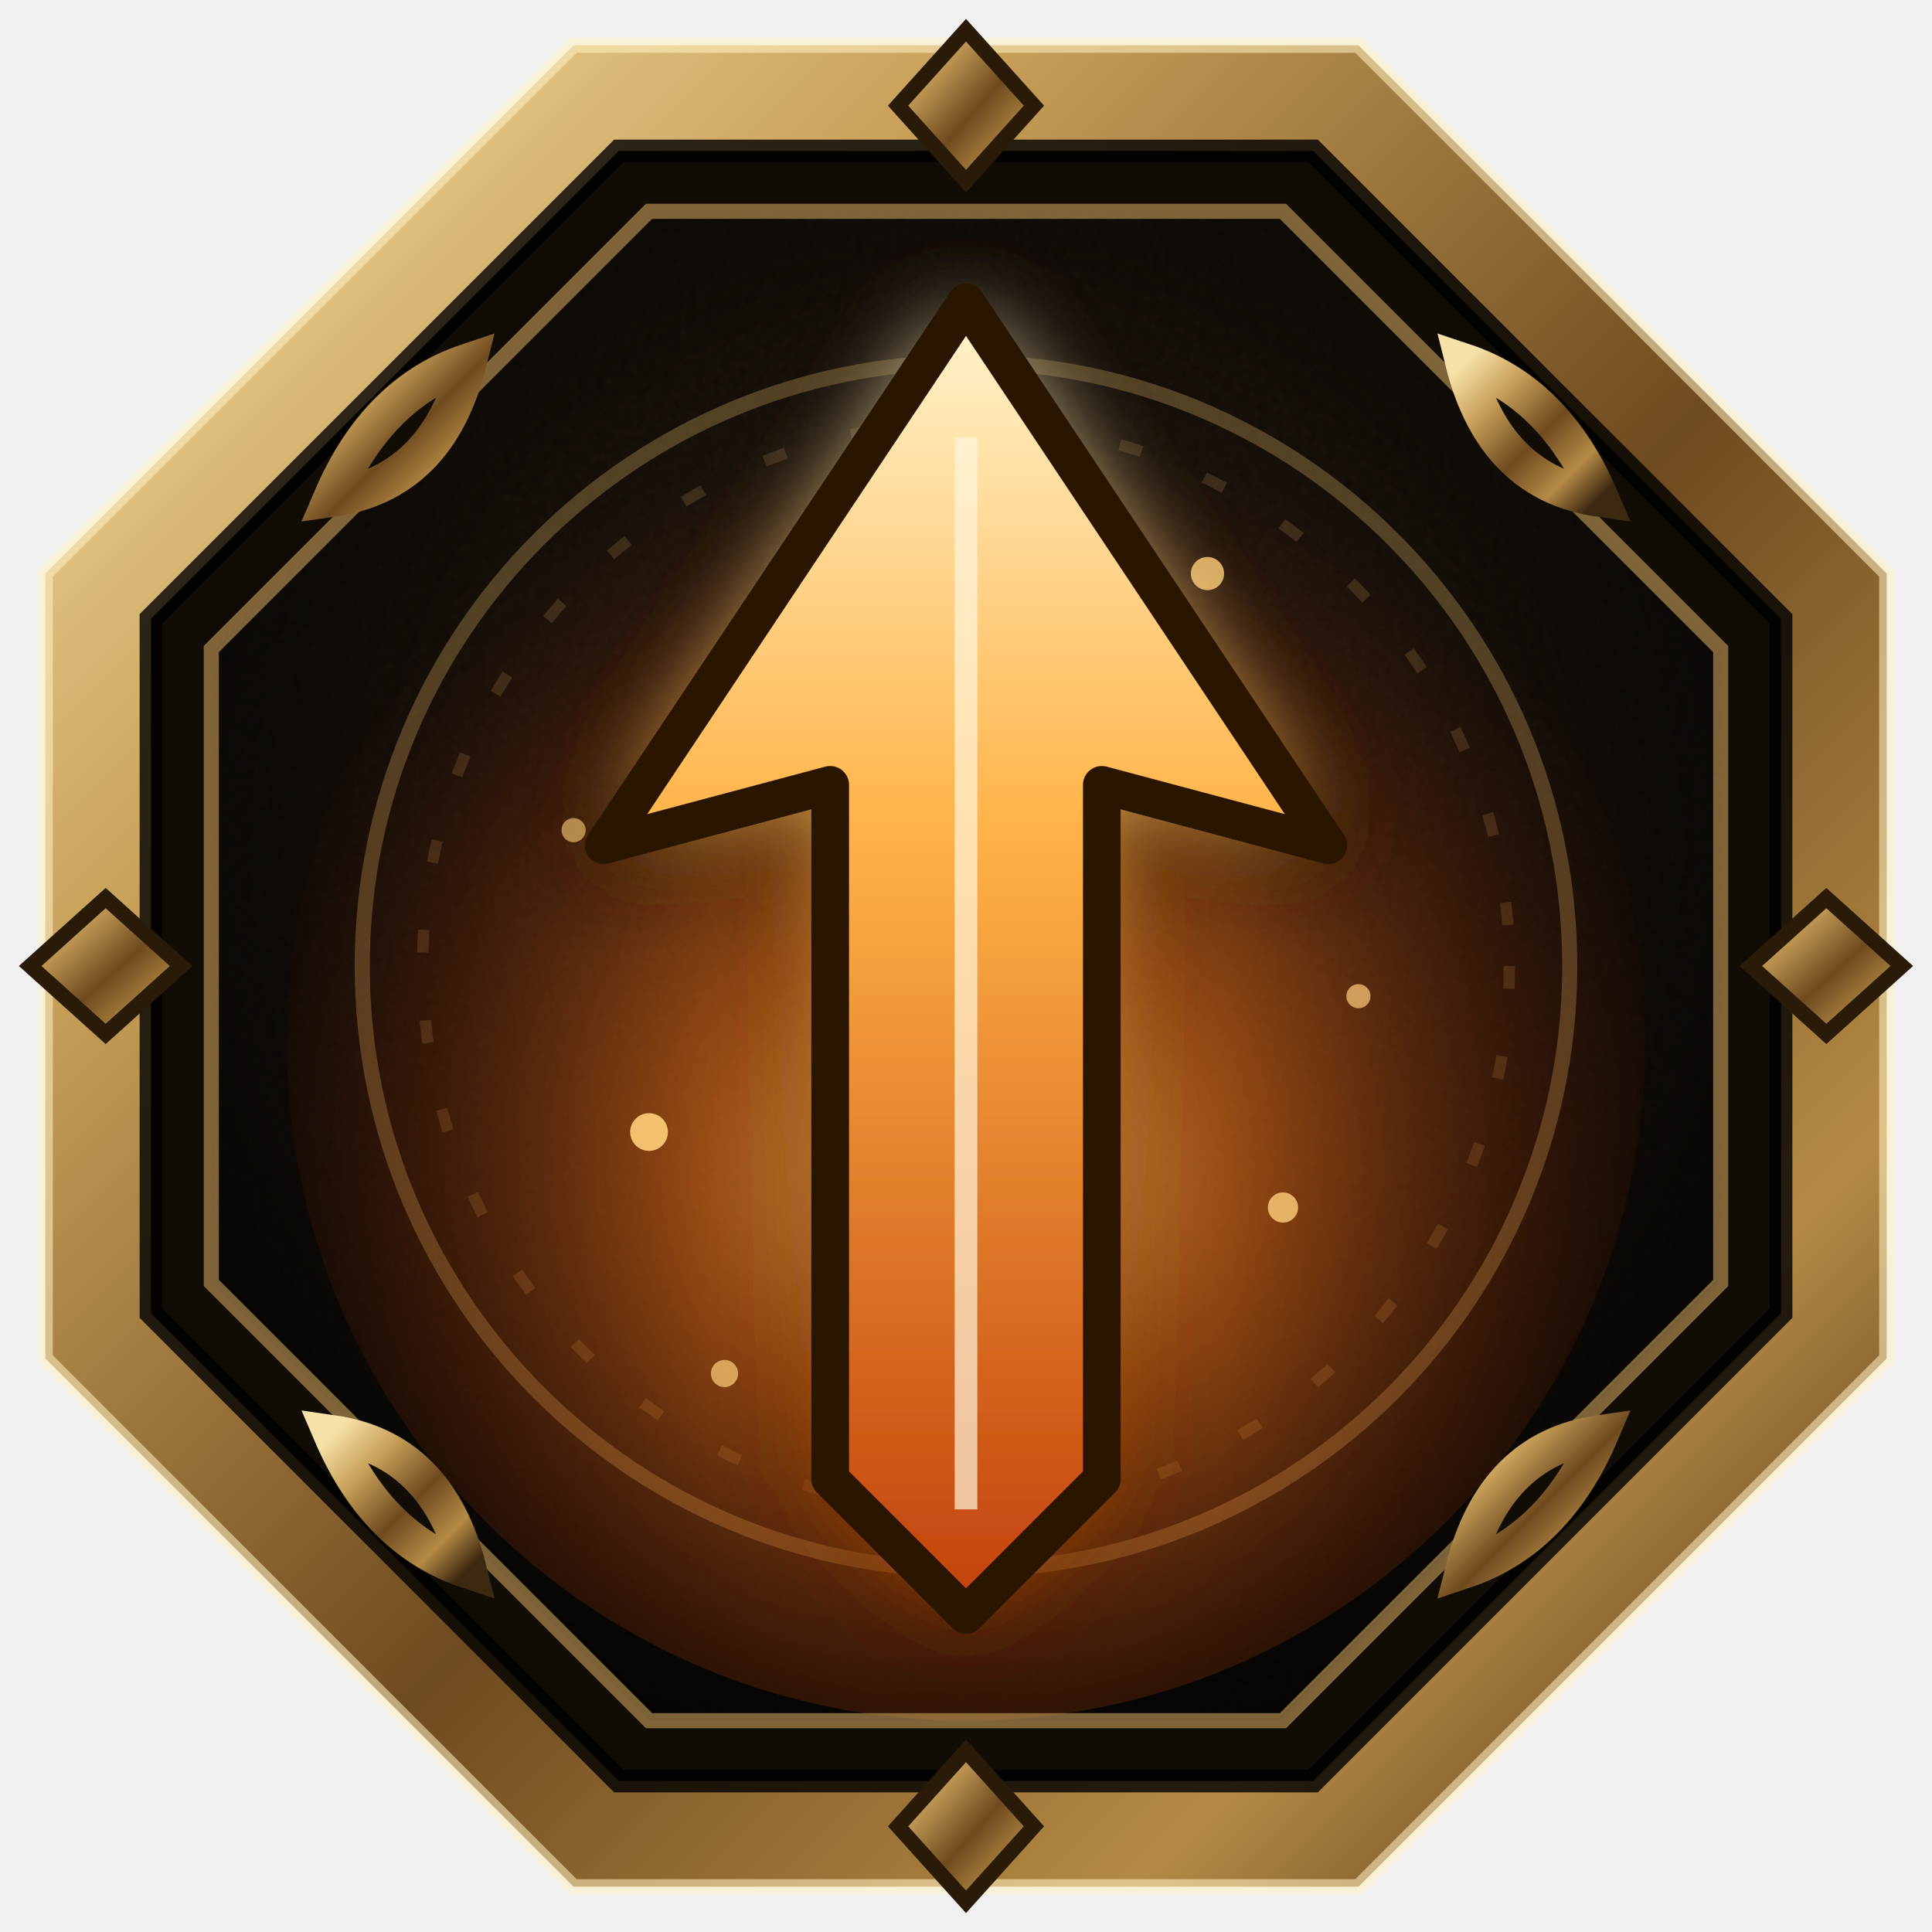
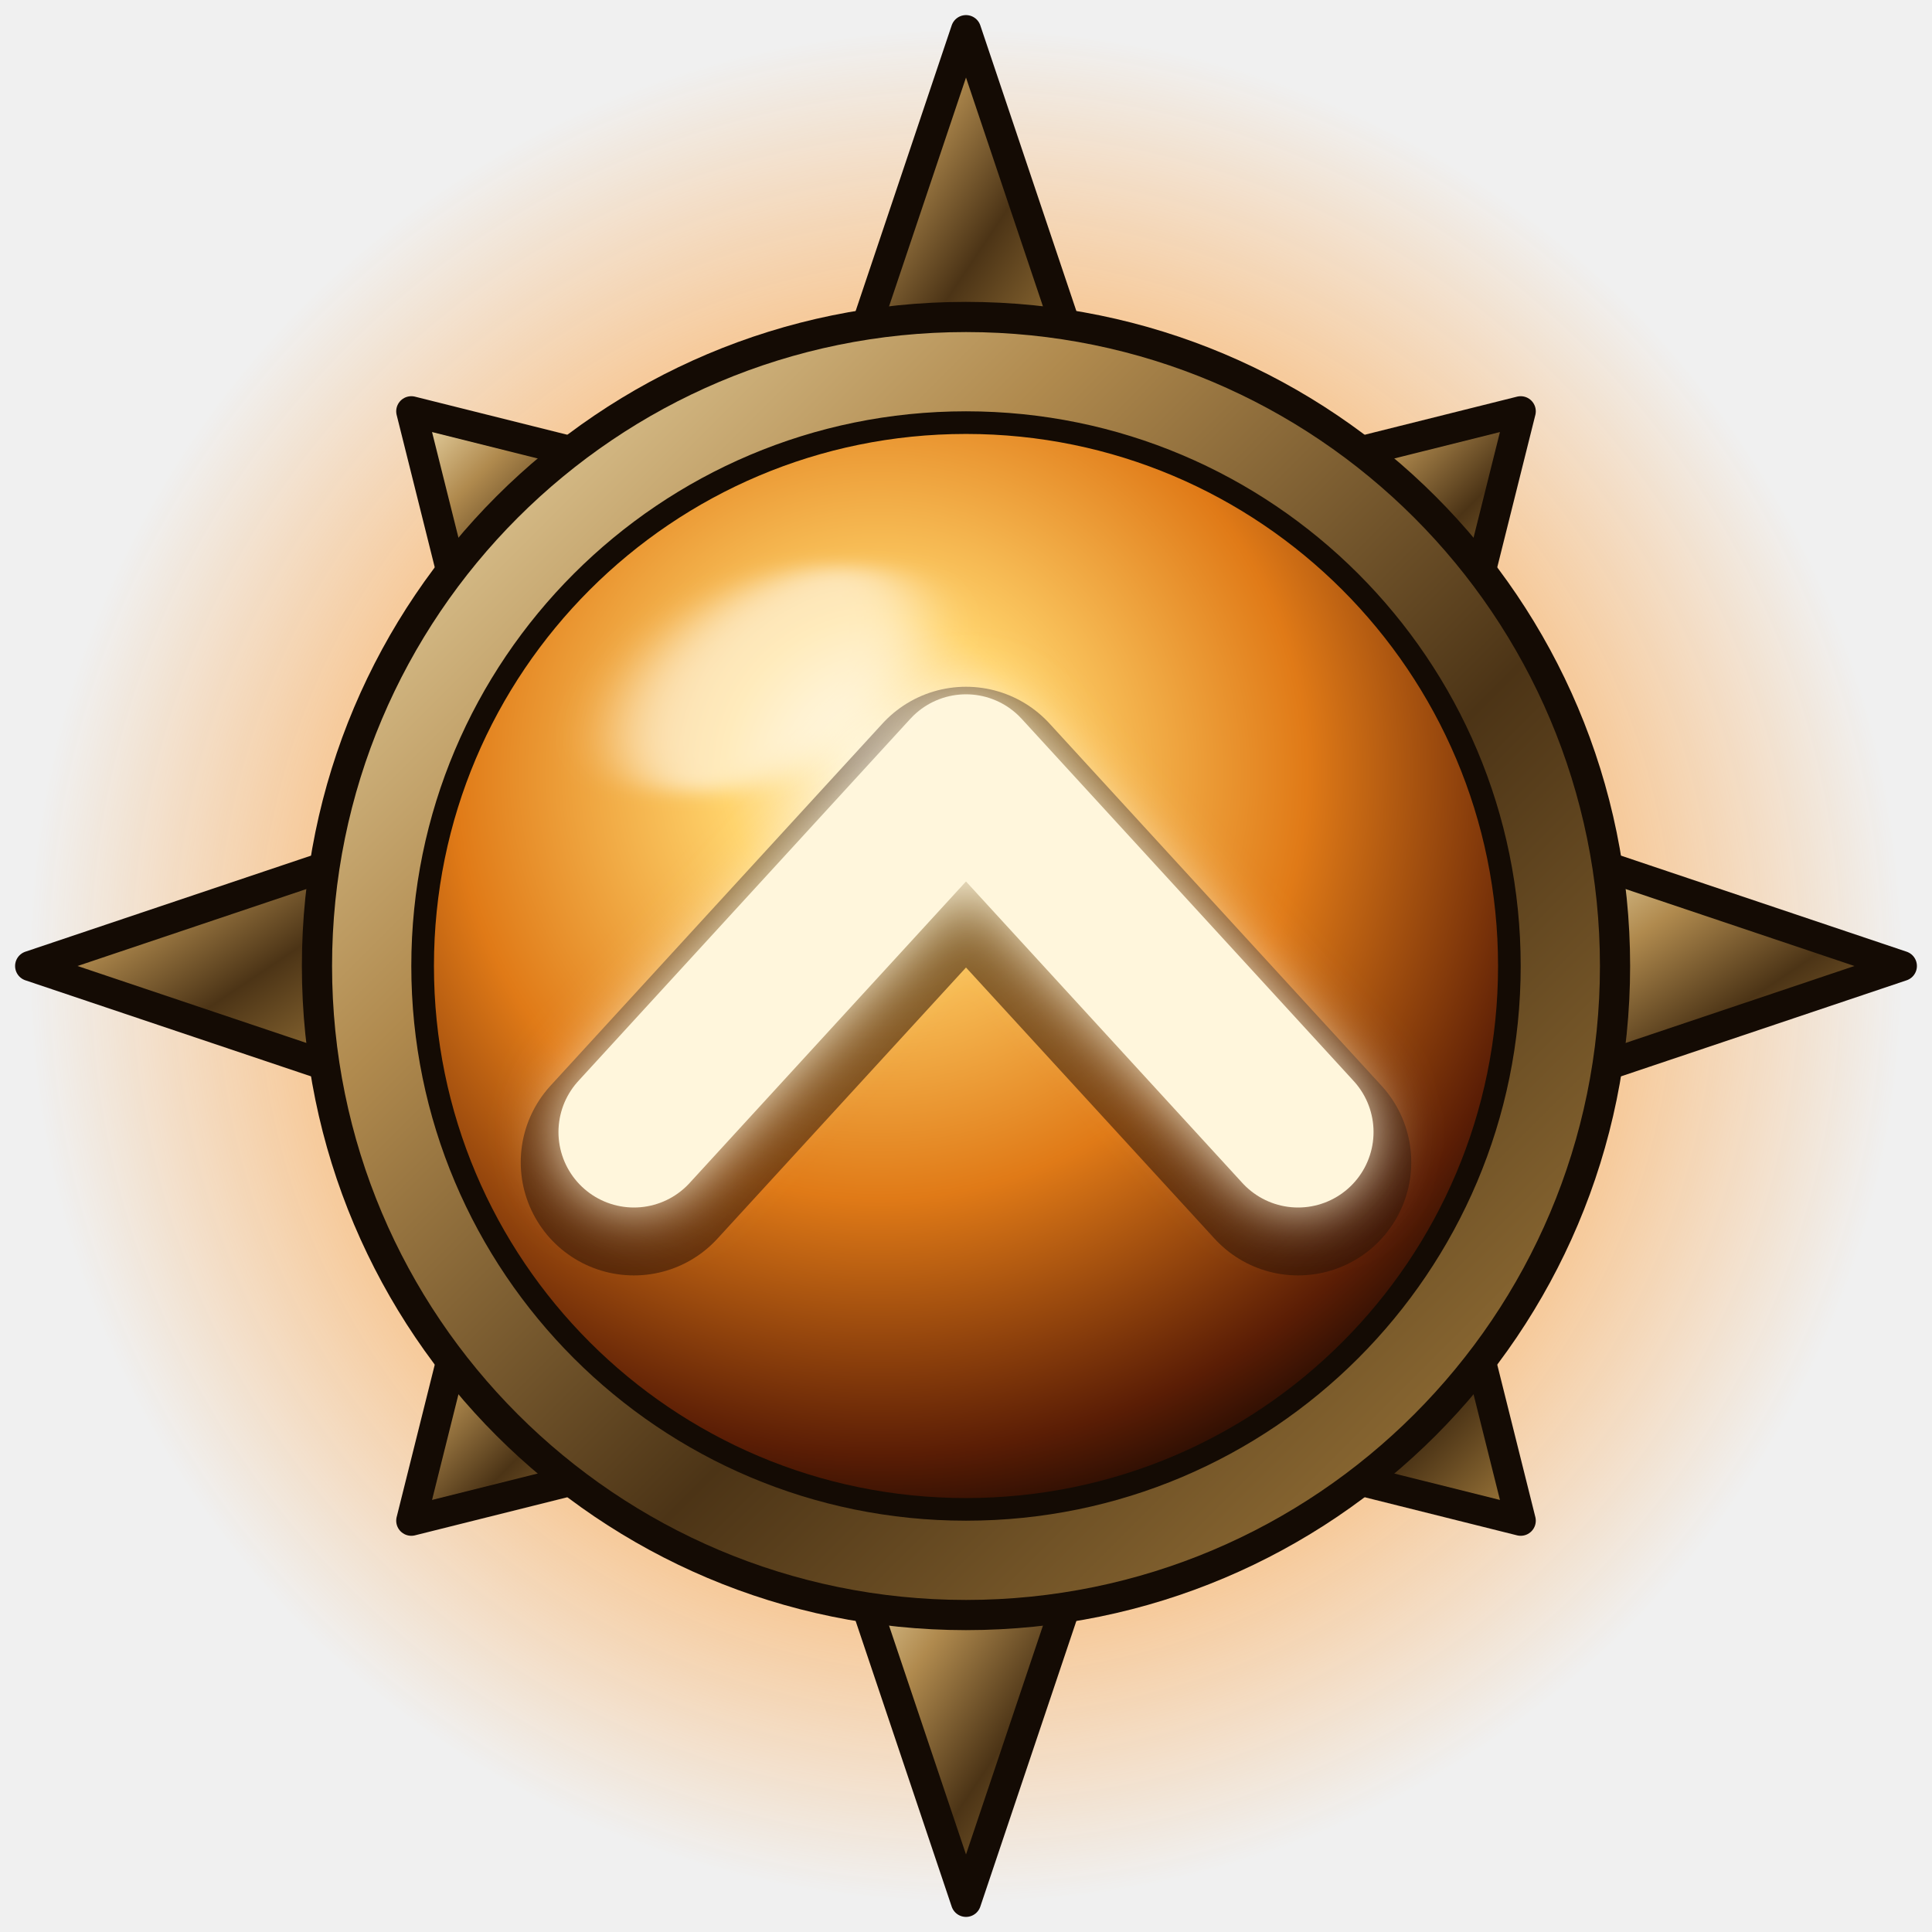
<svg xmlns="http://www.w3.org/2000/svg" viewBox="0 0 256 256">
  <defs>
-     <radialGradient id="stone" cx="50%" cy="42%" r="62%">
-       <stop offset="0" stop-color="#3a2a1a" />
-       <stop offset="0.55" stop-color="#1a120b" />
-       <stop offset="1" stop-color="#070504" />
-     </radialGradient>
-     <linearGradient id="bronze" x1="0" y1="0" x2="1" y2="1">
-       <stop offset="0" stop-color="#f6e2a8" />
-       <stop offset="0.25" stop-color="#c9a15a" />
-       <stop offset="0.55" stop-color="#6e4a1f" />
-       <stop offset="0.8" stop-color="#b58a45" />
-       <stop offset="1" stop-color="#3d2810" />
+     <linearGradient id="iron" x1="0" y1="0" x2="1" y2="1">
+       <stop offset="0" stop-color="#f3e2b5" />
+       <stop offset="0.3" stop-color="#b08a4e" />
+       <stop offset="0.6" stop-color="#4c3416" />
+       <stop offset="1" stop-color="#a7803f" />
    </linearGradient>
-     <radialGradient id="ember" cx="50%" cy="60%" r="55%">
-       <stop offset="0" stop-color="#ffd27a" stop-opacity="0.95" />
-       <stop offset="0.35" stop-color="#ff7a1a" stop-opacity="0.55" />
-       <stop offset="1" stop-color="#7a1a00" stop-opacity="0" />
-     </radialGradient>
-     <linearGradient id="blade" x1="0" y1="0" x2="0" y2="1">
-       <stop offset="0" stop-color="#fff4cf" />
-       <stop offset="0.4" stop-color="#ffb347" />
-       <stop offset="1" stop-color="#c2410c" />
-     </linearGradient>
-     <filter id="grain" x="0" y="0" width="100%" height="100%">
-       <feTurbulence type="fractalNoise" baseFrequency="0.9" numOctaves="2" seed="4" />
-       <feColorMatrix values="0 0 0 0 0  0 0 0 0 0  0 0 0 0 0  0 0 0 0.35 0" />
-       <feComposite in2="SourceGraphic" operator="in" />
+     <filter id="soft" x="-30%" y="-30%" width="160%" height="160%">
+       <feGaussianBlur stdDeviation="3" />
    </filter>
    <filter id="glow" x="-50%" y="-50%" width="200%" height="200%">
-       <feGaussianBlur stdDeviation="6" result="b" />
+       <feGaussianBlur stdDeviation="4" result="b" />
      <feMerge>
        <feMergeNode in="b" />
        <feMergeNode in="SourceGraphic" />
      </feMerge>
    </filter>
+     <radialGradient id="orb" cx="42%" cy="32%" r="72%">
+       <stop offset="0" stop-color="#fffbe8" />
+       <stop offset="0.2" stop-color="#ffd36b" />
+       <stop offset="0.55" stop-color="#e07a17" />
+       <stop offset="0.88" stop-color="#5a1d05" />
+       <stop offset="1" stop-color="#1d0902" />
+     </radialGradient>
+     <radialGradient id="halo" cx="50%" cy="50%" r="50%">
+       <stop offset="0.6" stop-color="#ff9a2e" stop-opacity="0.6" />
+       <stop offset="1" stop-color="#ff9a2e" stop-opacity="0" />
+     </radialGradient>
  </defs>
-   <path d="M76 6 H180 L250 76 V180 L180 250 H76 L6 180 V76 Z" fill="url(#bronze)" />
-   <path d="M82 20 H174 L236 82 V174 L174 236 H82 L20 174 V82 Z" fill="#120c07" />
-   <path d="M86 28 H170 L228 86 V170 L170 228 H86 L28 170 V86 Z" fill="url(#stone)" />
-   <path d="M86 28 H170 L228 86 V170 L170 228 H86 L28 170 V86 Z" fill="#000" filter="url(#grain)" />
-   <circle cx="128" cy="128" r="80" fill="none" stroke="#c9a15a" stroke-opacity="0.35" stroke-width="2" />
-   <circle cx="128" cy="128" r="72" fill="none" stroke="#c9a15a" stroke-opacity="0.2" stroke-width="1.5" stroke-dasharray="3 9" />
-   <circle cx="128" cy="138" r="90" fill="url(#ember)" />
-   <g filter="url(#glow)">
-     <path d="M128 40 L176 112 L146 104 L146 196 L128 214 L110 196 L110 104 L80 112 Z" fill="url(#blade)" stroke="#2a1404" stroke-width="5" stroke-linejoin="round" />
-     <path d="M128 58 L128 200" stroke="#fff6dc" stroke-opacity="0.7" stroke-width="3" />
+   <circle cx="128" cy="128" r="124" fill="url(#halo)" />
+   <g fill="url(#iron)" stroke="#140b04" stroke-width="4" stroke-linejoin="round">
+     <path d="M112.7 49.5 L128.0 4.0 L143.3 49.5 Z" />
+     <path d="M172.7 61.7 L201.5 54.5 L194.3 83.3 Z" />
+     <path d="M206.5 112.7 L252.0 128.0 L206.5 143.3 Z" />
+     <path d="M194.3 172.7 L201.5 201.5 L172.7 194.3 Z" />
+     <path d="M143.3 206.5 L128.0 252.0 L112.7 206.5 Z" />
+     <path d="M83.3 194.3 L54.5 201.5 L61.7 172.7 Z" />
+     <path d="M49.5 143.3 L4.0 128.0 L49.5 112.7 Z" />
+     <path d="M61.7 83.3 L54.5 54.5 L83.3 61.7 Z" />
  </g>
-   <path d="M76 6 H180 L250 76 V180 L180 250 H76 L6 180 V76 Z" fill="none" stroke="#fff1c4" stroke-opacity="0.55" stroke-width="2" />
-   <path d="M82 20 H174 L236 82 V174 L174 236 H82 L20 174 V82 Z" fill="none" stroke="#000" stroke-opacity="0.8" stroke-width="3" />
-   <path d="M86 28 H170 L228 86 V170 L170 228 H86 L28 170 V86 Z" fill="none" stroke="#c9a15a" stroke-opacity="0.6" stroke-width="2" />
-   <g fill="none" stroke="url(#bronze)" stroke-width="5" stroke-linecap="round">
-     <path d="M44 66 q14 -2 18 -18 q-12 4 -18 18 z" />
-     <path d="M212 66 q-14 -2 -18 -18 q12 4 18 18 z" />
-     <path d="M44 190 q14 2 18 18 q-12 -4 -18 -18 z" />
-     <path d="M212 190 q-14 2 -18 18 q12 -4 18 -18 z" />
-   </g>
-   <g fill="#ffcf7a">
-     <circle cx="86" cy="150" r="2.5" opacity="0.9" />
-     <circle cx="170" cy="160" r="2" opacity="0.8" />
-     <circle cx="96" cy="182" r="1.8" opacity="0.7" />
-     <circle cx="160" cy="76" r="2.2" opacity="0.8" />
-     <circle cx="180" cy="132" r="1.6" opacity="0.7" />
-     <circle cx="76" cy="110" r="1.6" opacity="0.6" />
-   </g>
-   <g fill="url(#bronze)" stroke="#2a1a08" stroke-width="2">
-     <path d="M128 4 l9 10 l-9 10 l-9 -10 z" />
-     <path d="M128 232 l9 10 l-9 10 l-9 -10 z" />
-     <path d="M4 128 l10 -9 l10 9 l-10 9 z" />
-     <path d="M232 128 l10 -9 l10 9 l-10 9 z" />
-   </g>
+   <circle cx="128" cy="128" r="88" fill="#140b04" />
+   <circle cx="128" cy="128" r="84" fill="url(#iron)" />
+   <circle cx="128" cy="128" r="72" fill="url(#orb)" stroke="#140b04" stroke-width="3" />
+   <path d="M84 154 L128 106 L172 154" fill="none" stroke="#2a1003" stroke-width="30" stroke-linecap="round" stroke-linejoin="round" opacity="0.55" />
+   <path d="M84 150 L128 102 L172 150" fill="none" stroke="#fff6dc" stroke-width="20" stroke-linecap="round" stroke-linejoin="round" filter="url(#glow)" />
+   <ellipse cx="102" cy="90" rx="22" ry="12" fill="#fff" fill-opacity="0.55" filter="url(#soft)" transform="rotate(-30 102 90)" />
</svg>
